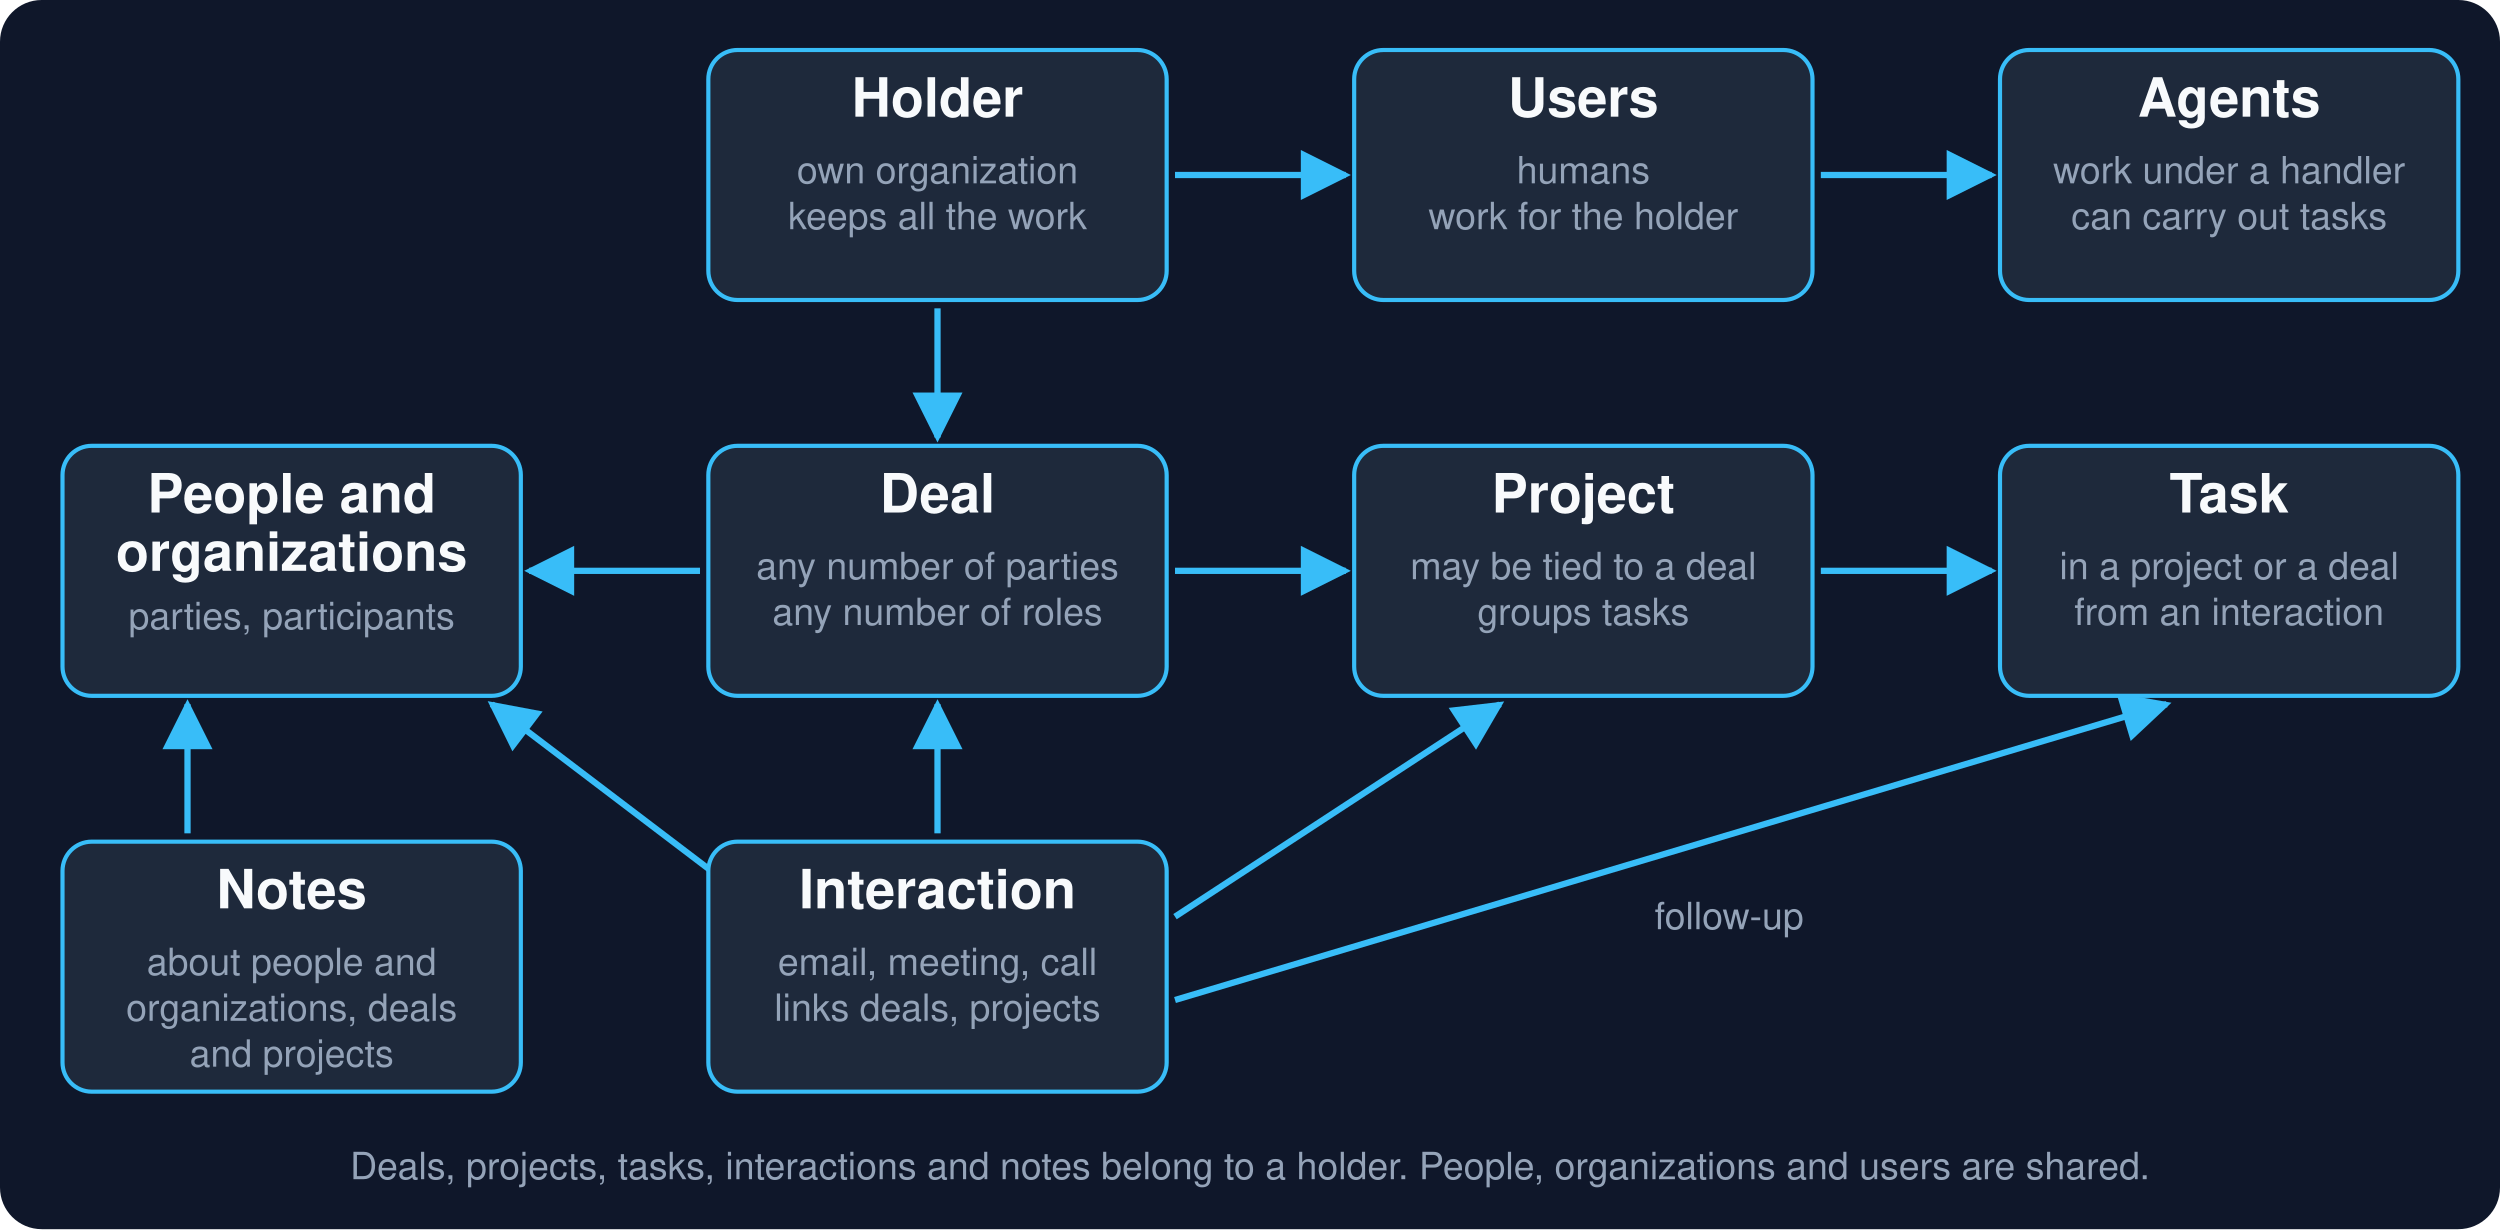
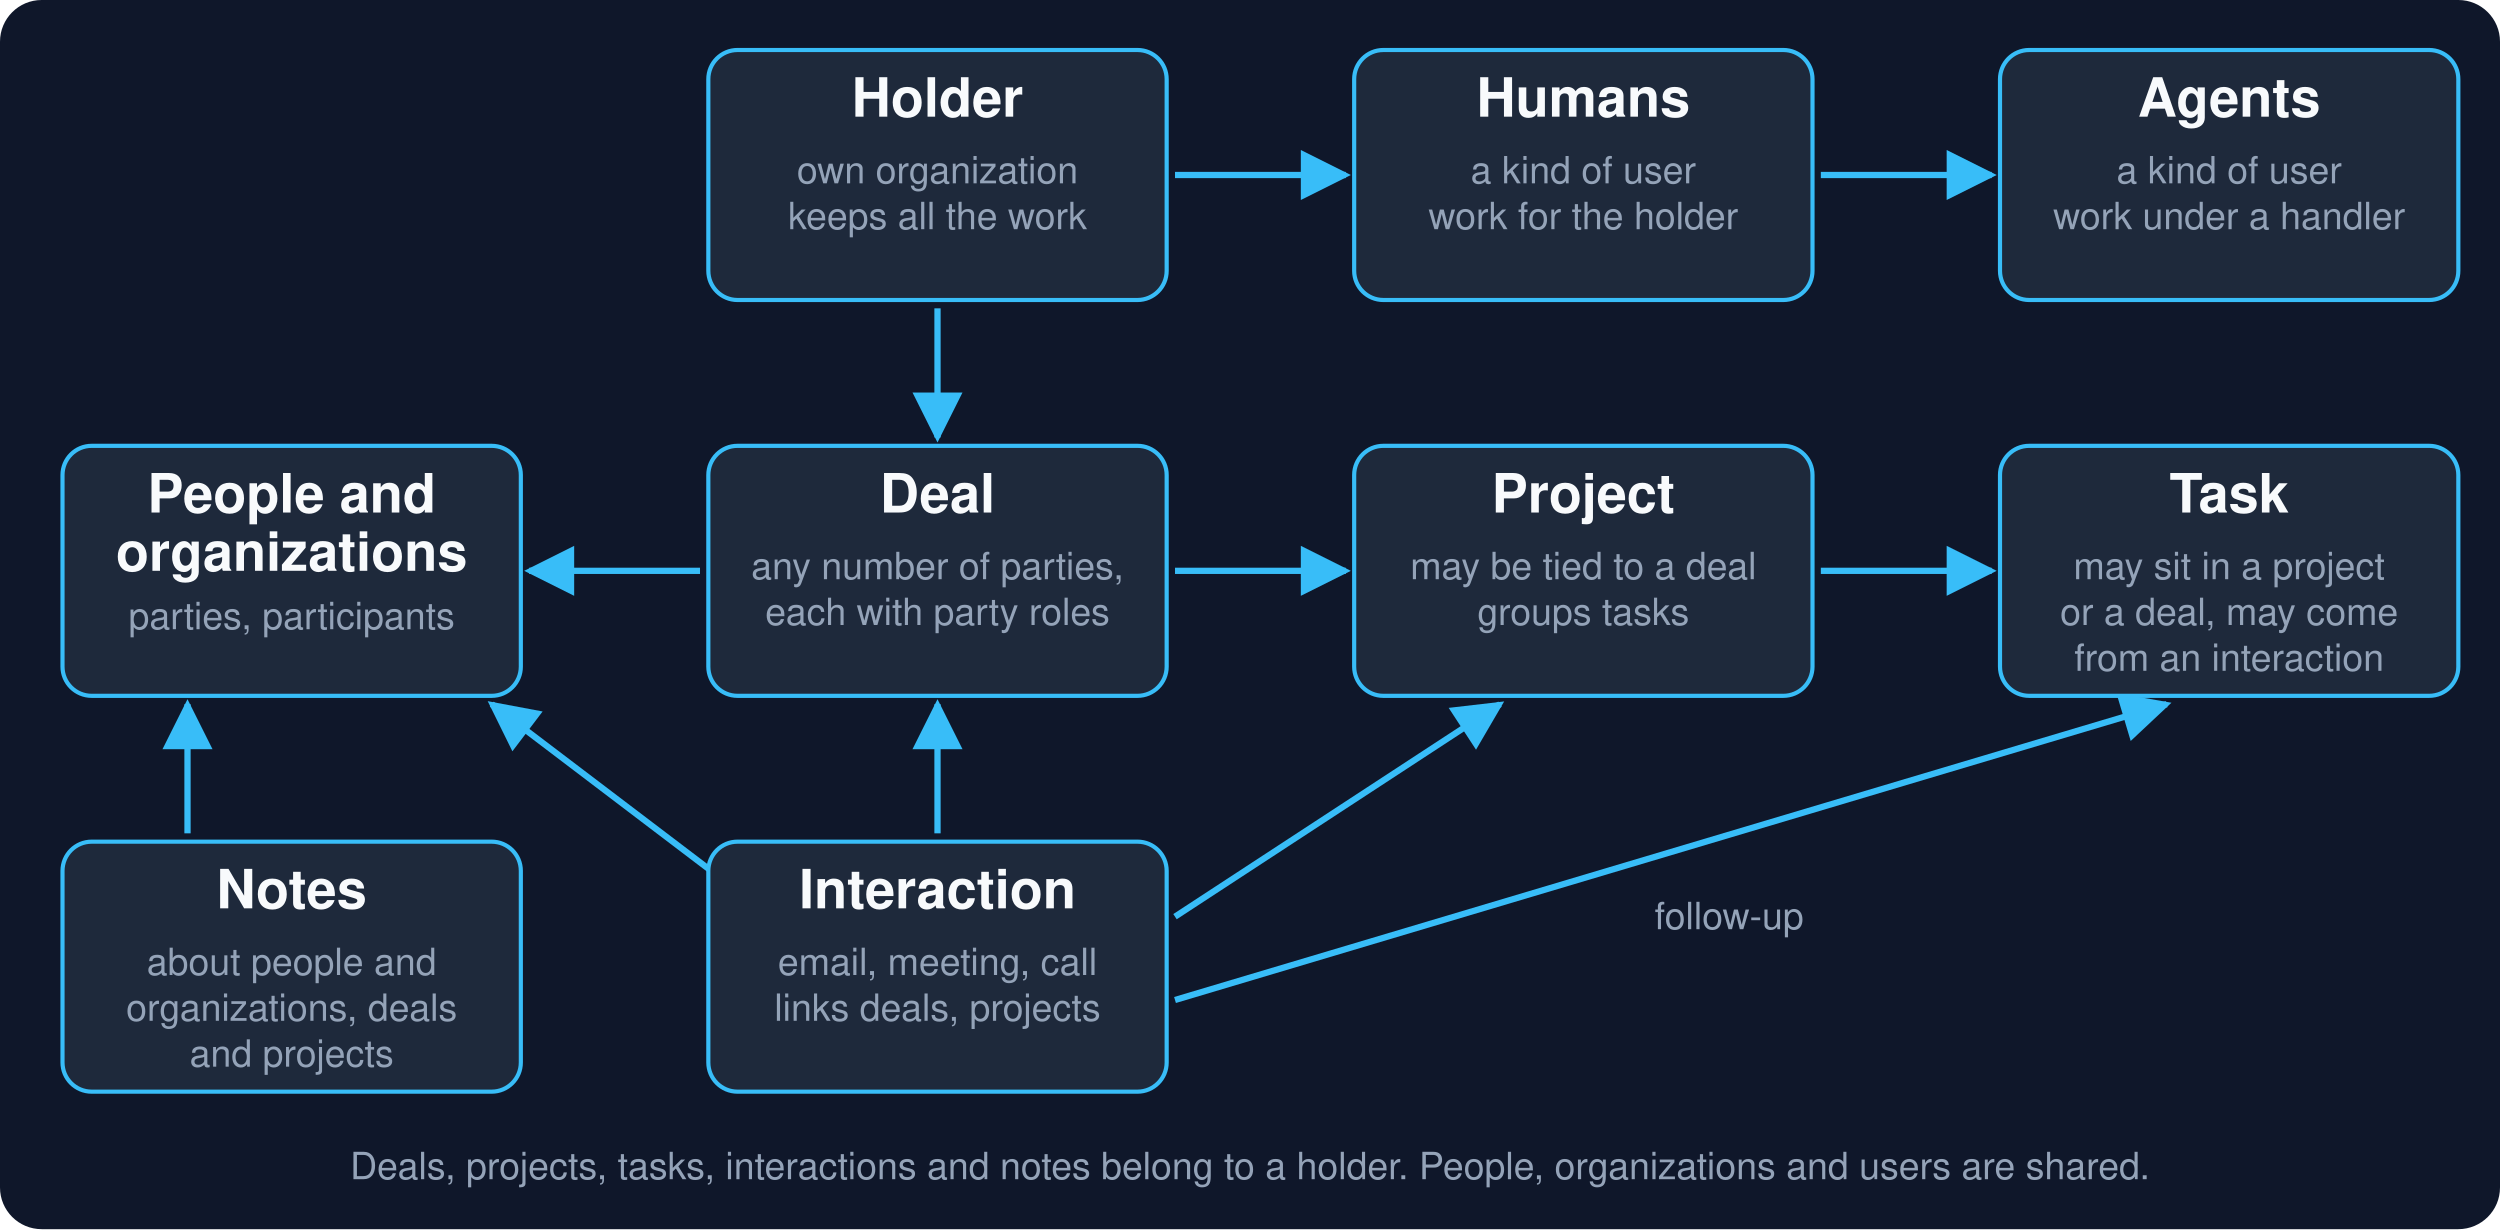
<svg xmlns="http://www.w3.org/2000/svg" viewBox="0 0 1200 590" width="100%" role="img" aria-labelledby="t d">
  <defs>
    <marker id="a" viewBox="0 0 10 10" refX="9" refY="5" markerWidth="8" markerHeight="8" orient="auto">
      <path d="M0 0L10 5L0 10z" fill="#38bdf8" />
    </marker>
  </defs>
  <rect width="1200" height="590" rx="20" fill="#0f172a" />
  <g stroke="#38bdf8" stroke-width="3" fill="none" marker-end="url(#a)">
    <path d="M564 84H646" />
    <path d="M874 84H956" />
    <path d="M450 148V210" />
    <path d="M336 274H254" />
    <path d="M564 274H646" />
    <path d="M874 274H956" />
    <path d="M450 400V338" />
    <path d="M564 440L720 338" />
    <path d="M564 480L1040 338" />
    <path d="M344 420L236 338" />
    <path d="M90 400V338" />
  </g>
  <g font-family="ui-sans-serif,-apple-system,'Segoe UI',Helvetica,Arial,sans-serif" text-anchor="middle">
    <rect x="340" y="24" width="220" height="120" rx="14" fill="#1e293b" stroke="#38bdf8" stroke-width="2" />
    <text x="450" y="56" font-size="26" font-weight="700" fill="#f8fafc">Holder</text>
    <text x="450" y="88" font-size="18" fill="#94a3b8">own organization</text>
    <text x="450" y="110" font-size="18" fill="#94a3b8">keeps all the work</text>
    <rect x="650" y="24" width="220" height="120" rx="14" fill="#1e293b" stroke="#38bdf8" stroke-width="2" />
-     <text x="760" y="56" font-size="26" font-weight="700" fill="#f8fafc">Users</text>
-     <text x="760" y="88" font-size="18" fill="#94a3b8">humans</text>
+     <text x="760" y="56" font-size="26" font-weight="700" fill="#f8fafc">Humans</text>
+     <text x="760" y="88" font-size="18" fill="#94a3b8">a kind of user</text>
    <text x="760" y="110" font-size="18" fill="#94a3b8">work for the holder</text>
    <rect x="960" y="24" width="220" height="120" rx="14" fill="#1e293b" stroke="#38bdf8" stroke-width="2" />
    <text x="1070" y="56" font-size="26" font-weight="700" fill="#f8fafc">Agents</text>
-     <text x="1070" y="88" font-size="18" fill="#94a3b8">work under a handler</text>
-     <text x="1070" y="110" font-size="18" fill="#94a3b8">can carry out tasks</text>
+     <text x="1070" y="88" font-size="18" fill="#94a3b8">a kind of user</text>
+     <text x="1070" y="110" font-size="18" fill="#94a3b8">work under a handler</text>
    <rect x="30" y="214" width="220" height="120" rx="14" fill="#1e293b" stroke="#38bdf8" stroke-width="2" />
    <text x="140" y="246" font-size="26" font-weight="700" fill="#f8fafc">People and</text>
    <text x="140" y="274" font-size="26" font-weight="700" fill="#f8fafc">organizations</text>
    <text x="140" y="302" font-size="18" fill="#94a3b8">parties, participants</text>
    <rect x="340" y="214" width="220" height="120" rx="14" fill="#1e293b" stroke="#38bdf8" stroke-width="2" />
    <text x="450" y="246" font-size="26" font-weight="700" fill="#f8fafc">Deal</text>
-     <text x="450" y="278" font-size="18" fill="#94a3b8">any number of parties</text>
-     <text x="450" y="300" font-size="18" fill="#94a3b8">any number of roles</text>
+     <text x="450" y="278" font-size="18" fill="#94a3b8">any number of parties,</text>
+     <text x="450" y="300" font-size="18" fill="#94a3b8">each with party roles</text>
    <rect x="650" y="214" width="220" height="120" rx="14" fill="#1e293b" stroke="#38bdf8" stroke-width="2" />
    <text x="760" y="246" font-size="26" font-weight="700" fill="#f8fafc">Project</text>
    <text x="760" y="278" font-size="18" fill="#94a3b8">may be tied to a deal</text>
    <text x="760" y="300" font-size="18" fill="#94a3b8">groups tasks</text>
    <rect x="960" y="214" width="220" height="120" rx="14" fill="#1e293b" stroke="#38bdf8" stroke-width="2" />
    <text x="1070" y="246" font-size="26" font-weight="700" fill="#f8fafc">Task</text>
-     <text x="1070" y="278" font-size="18" fill="#94a3b8">in a project or a deal</text>
-     <text x="1070" y="300" font-size="18" fill="#94a3b8">from an interaction</text>
+     <text x="1070" y="278" font-size="18" fill="#94a3b8">may sit in a project</text>
+     <text x="1070" y="300" font-size="18" fill="#94a3b8">or a deal, may come</text>
+     <text x="1070" y="322" font-size="18" fill="#94a3b8">from an interaction</text>
    <rect x="340" y="404" width="220" height="120" rx="14" fill="#1e293b" stroke="#38bdf8" stroke-width="2" />
    <text x="450" y="436" font-size="26" font-weight="700" fill="#f8fafc">Interaction</text>
    <text x="450" y="468" font-size="18" fill="#94a3b8">email, meeting, call</text>
    <text x="450" y="490" font-size="18" fill="#94a3b8">links deals, projects</text>
    <rect x="30" y="404" width="220" height="120" rx="14" fill="#1e293b" stroke="#38bdf8" stroke-width="2" />
    <text x="140" y="436" font-size="26" font-weight="700" fill="#f8fafc">Notes</text>
    <text x="140" y="468" font-size="18" fill="#94a3b8">about people and</text>
    <text x="140" y="490" font-size="18" fill="#94a3b8">organizations, deals</text>
    <text x="140" y="512" font-size="18" fill="#94a3b8">and projects</text>
    <text x="830" y="446" font-size="18" fill="#94a3b8">follow-up</text>
    <text x="600" y="566" font-size="18" fill="#94a3b8">Deals, projects, tasks, interactions and notes belong to a holder. People, organizations and users are shared.</text>
  </g>
</svg>
